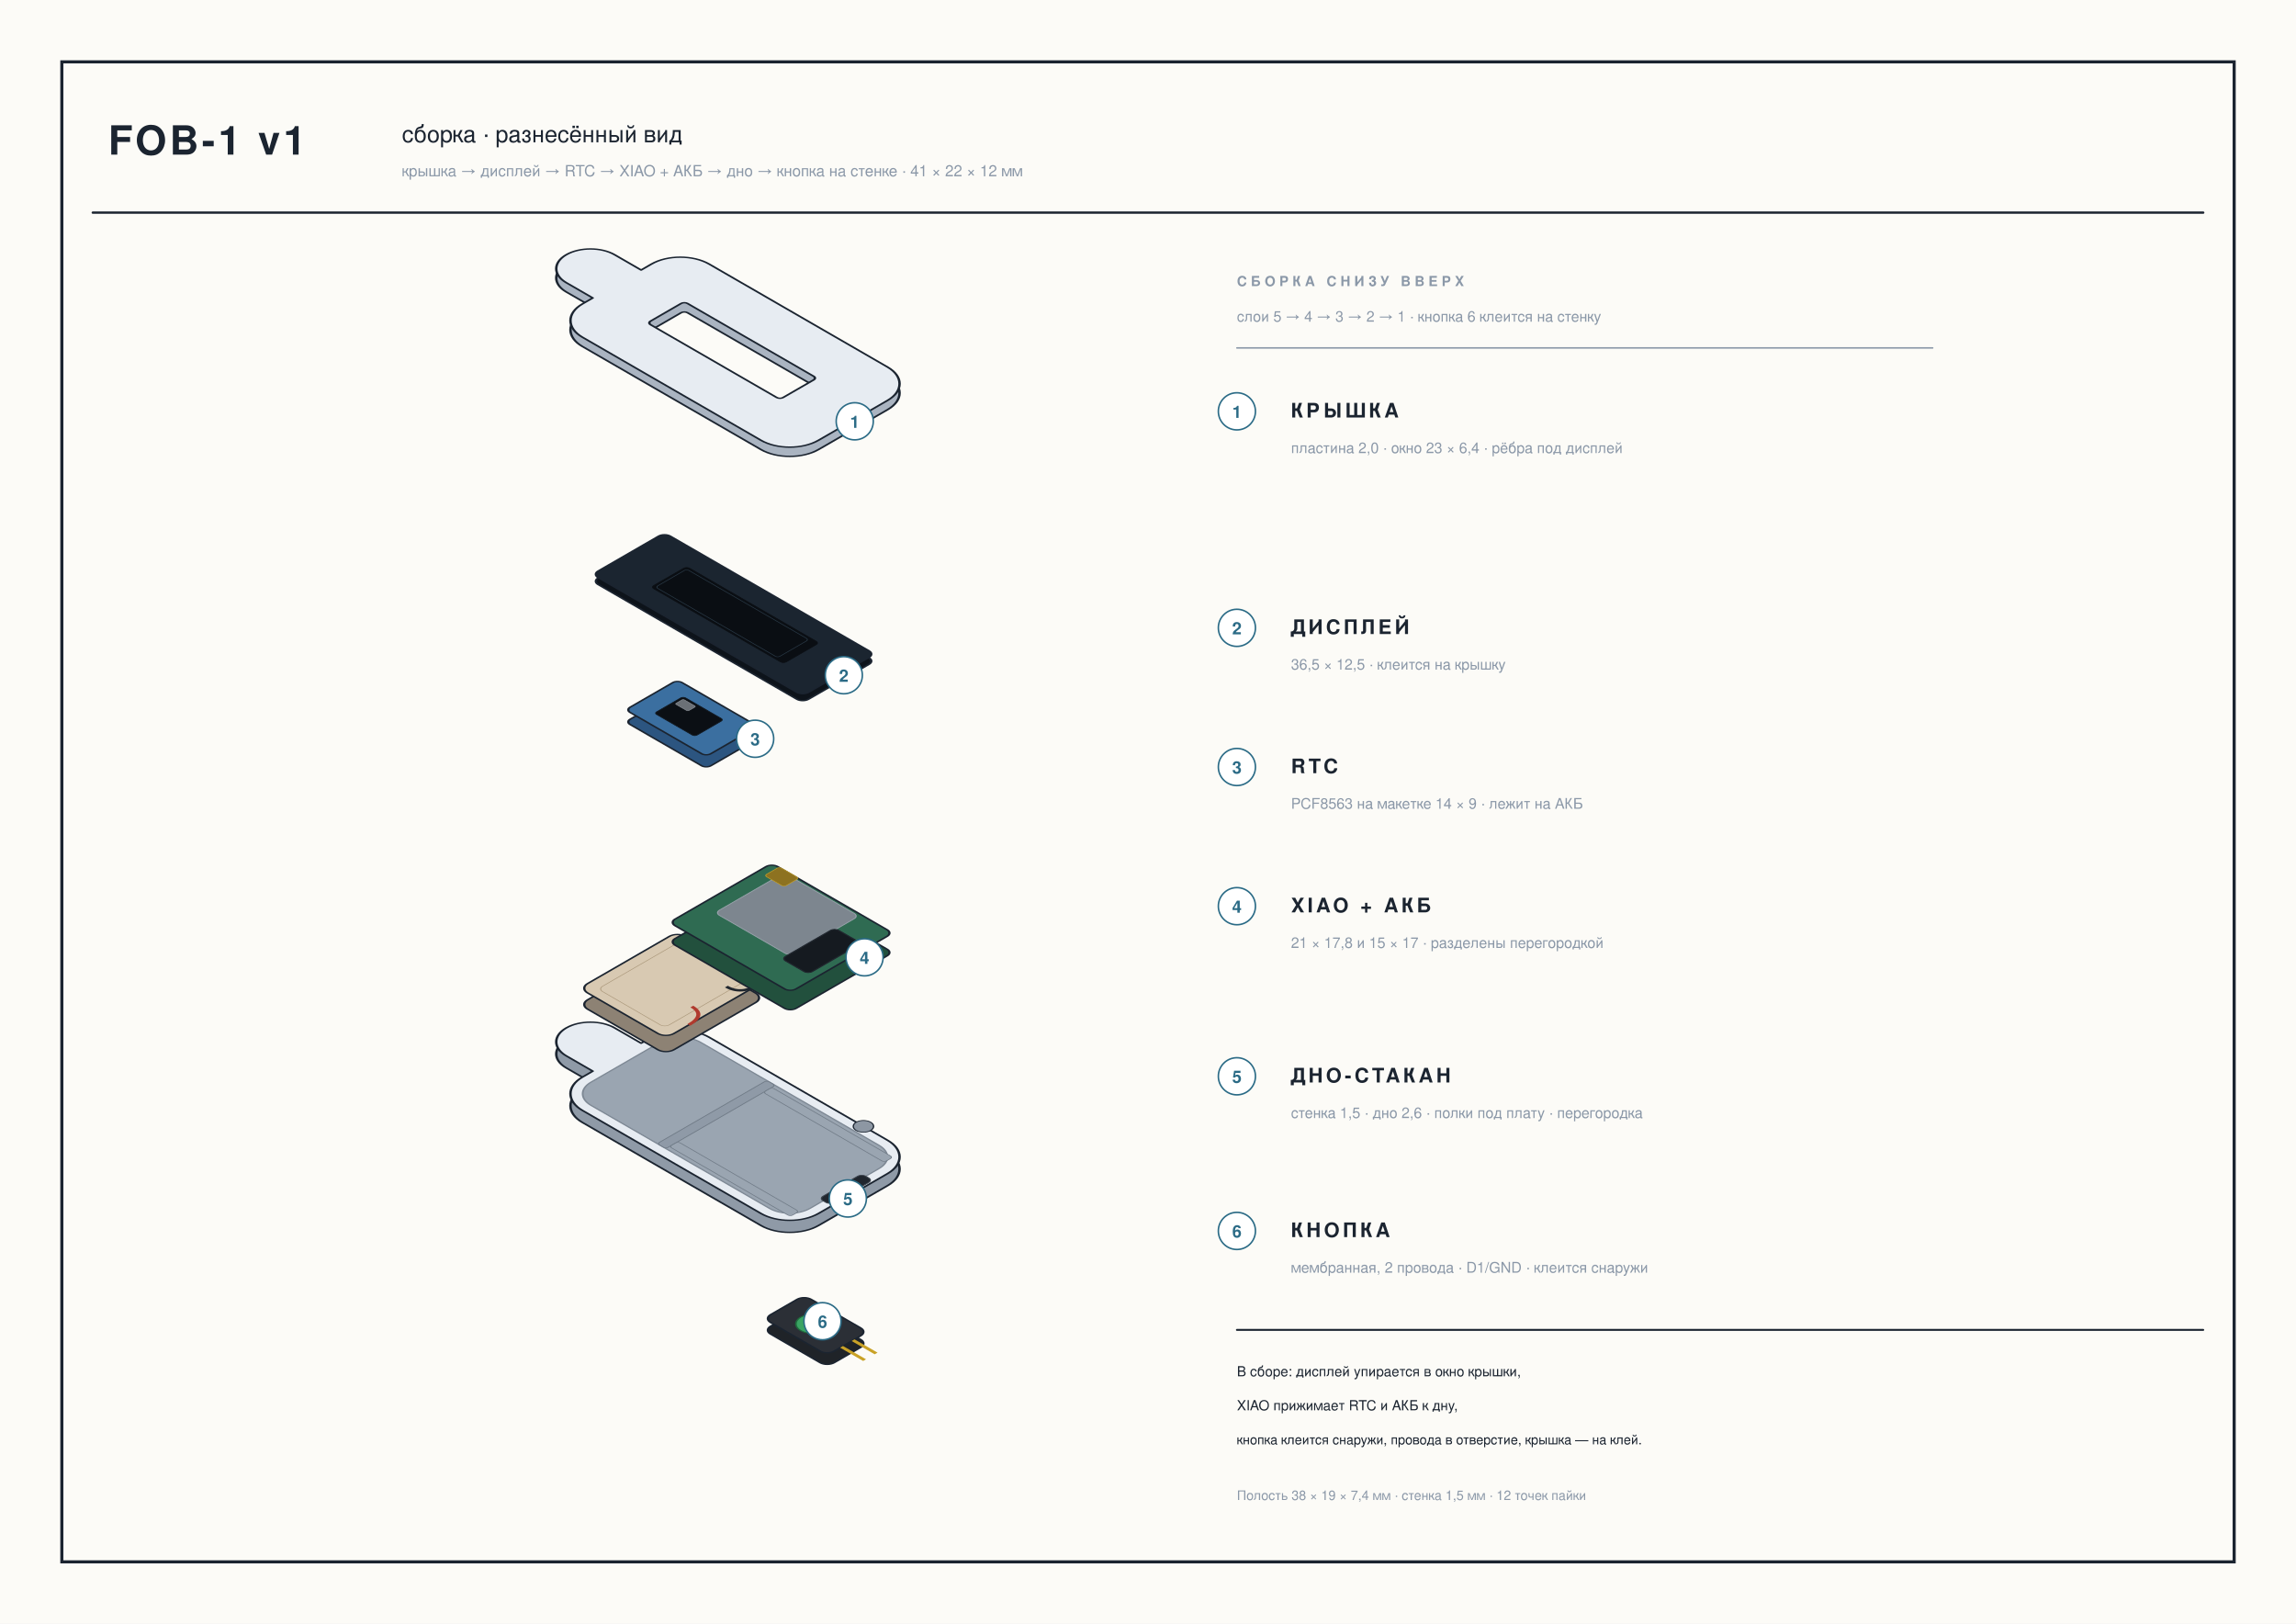
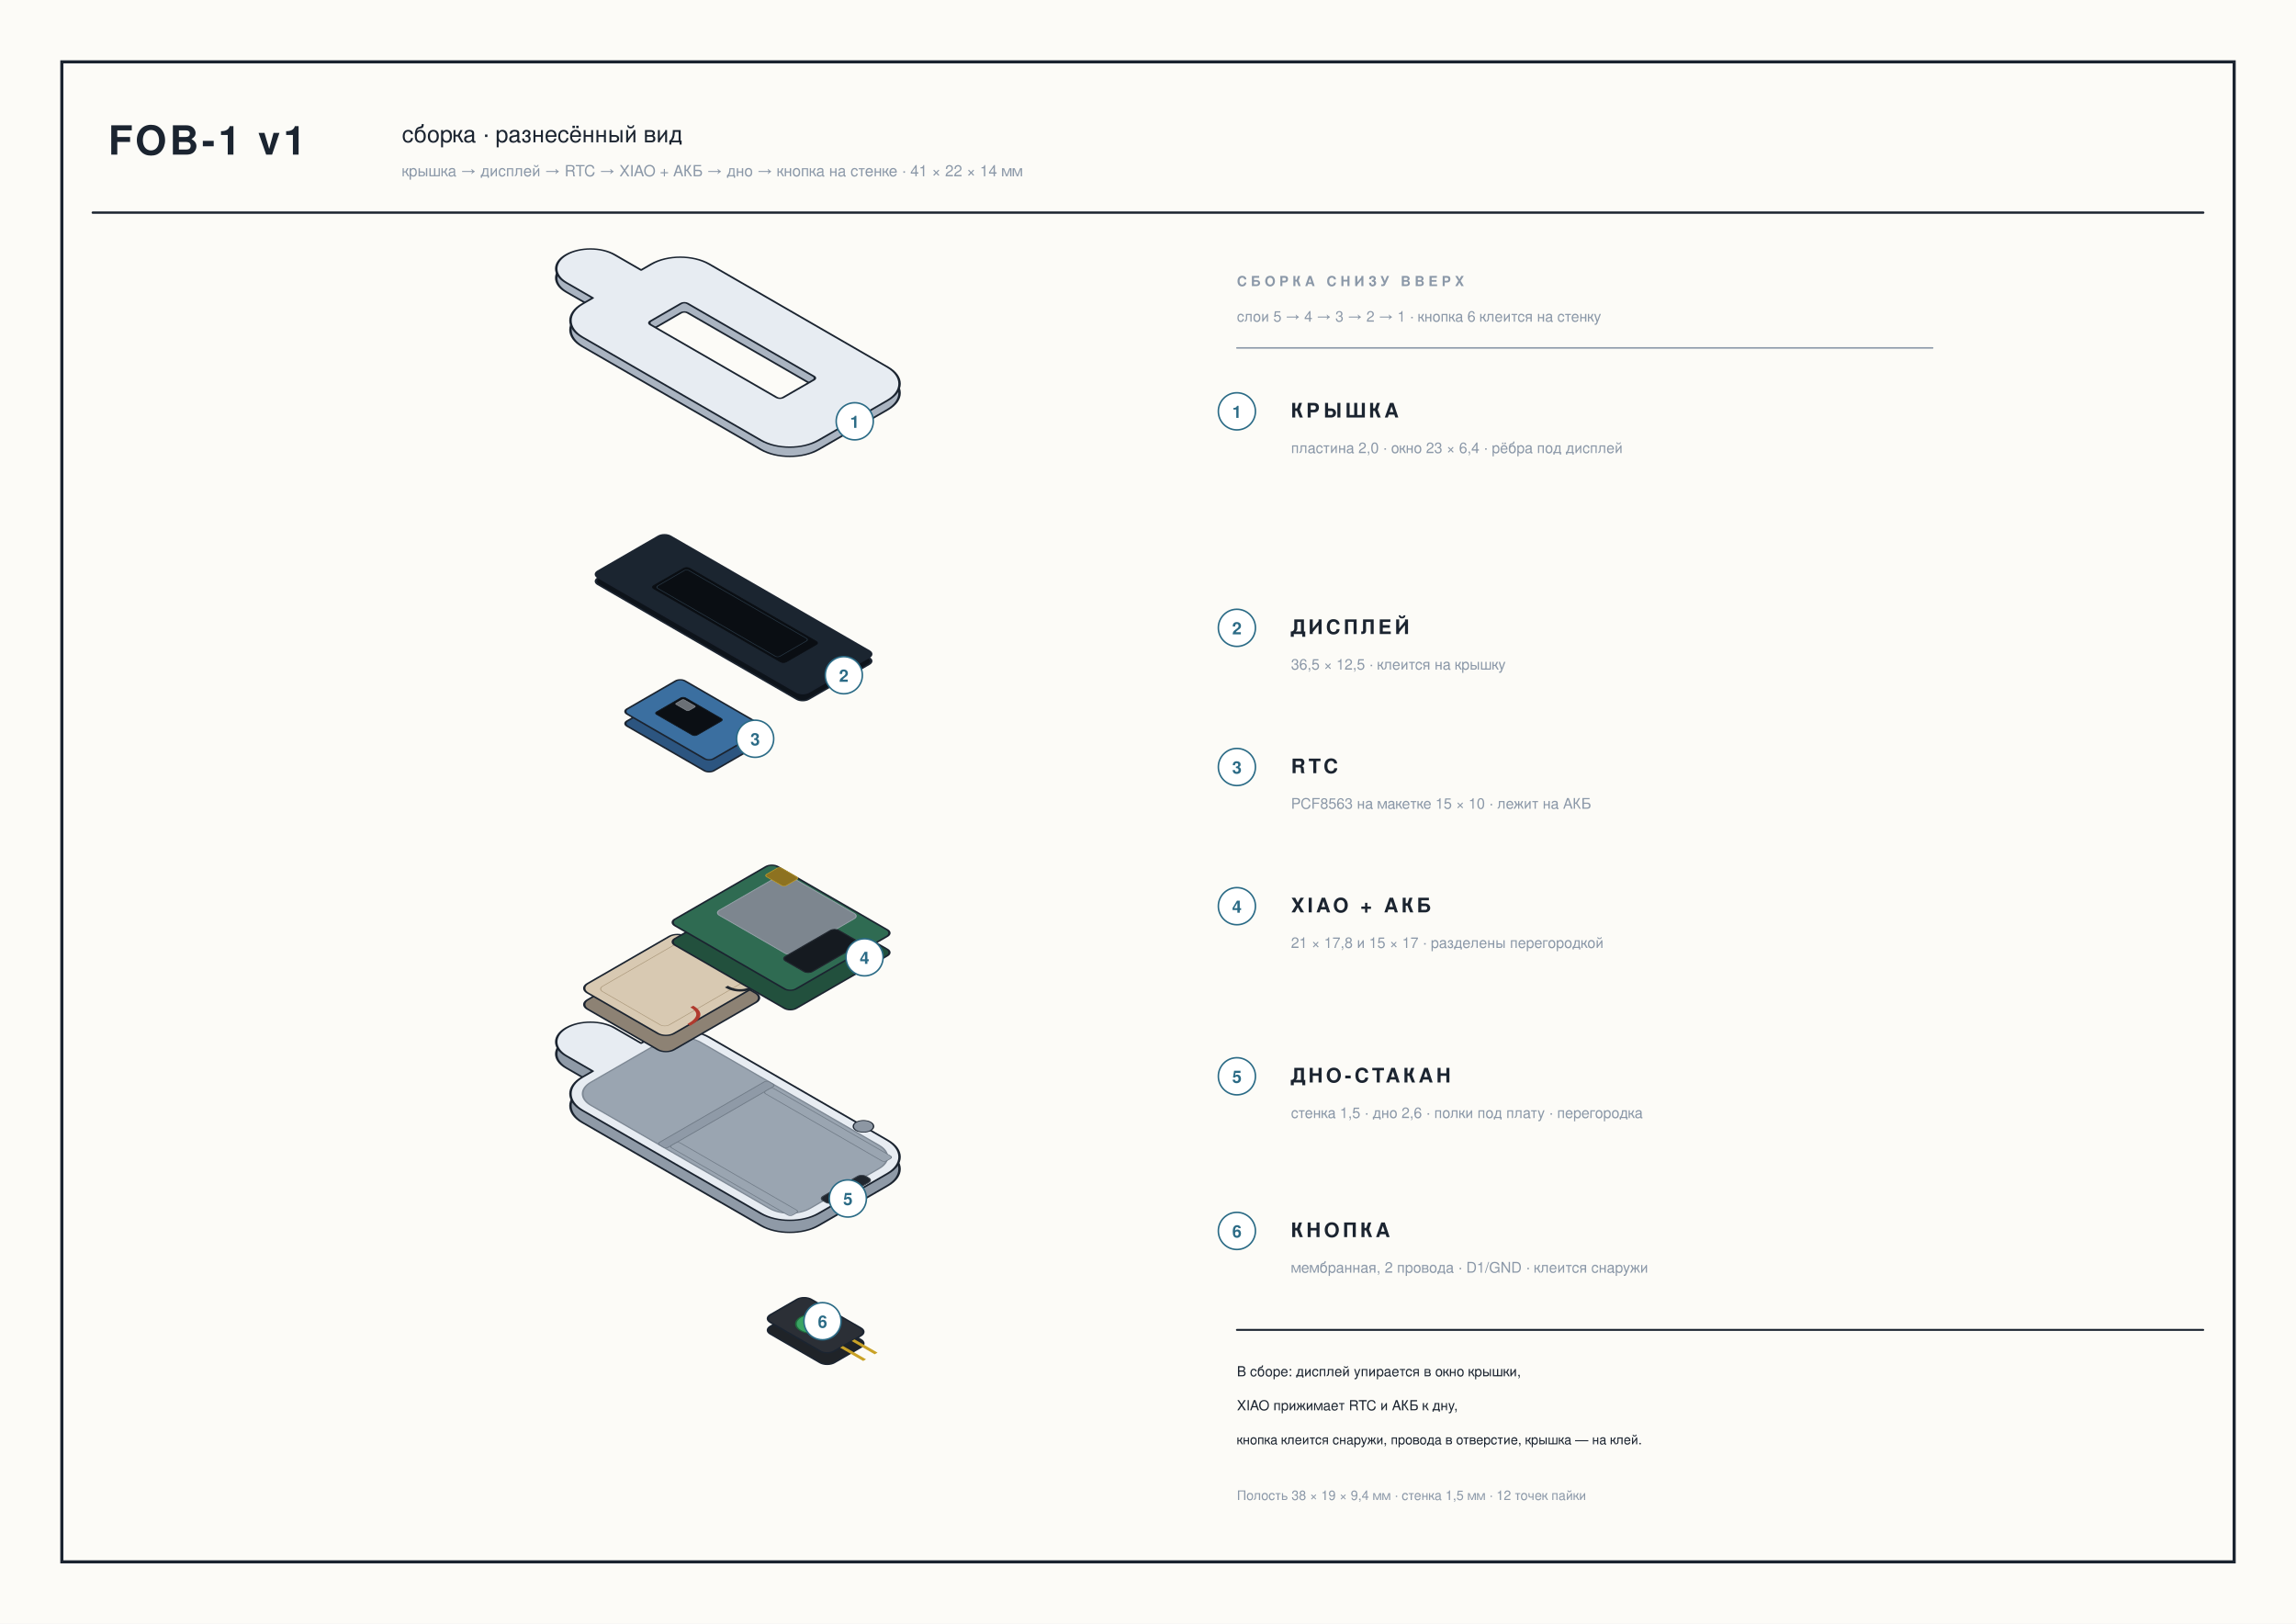
<svg xmlns="http://www.w3.org/2000/svg" width="297mm" height="210mm" viewBox="0 0 297 210">
  <rect width="297" height="210" fill="#fcfbf7" />
  <rect x="8" y="8" width="281" height="194" fill="none" stroke="#1b2430" stroke-width="0.4" />
  <text x="14" y="20" font-family="Helvetica" font-size="5.2" fill="#1b2430" text-anchor="start" font-weight="bold" letter-spacing="0.4">FOB-1 v1</text>
  <text x="52" y="18.4" font-family="Helvetica" font-size="3" fill="#1b2430" text-anchor="start" font-weight="normal">сборка · разнесённый вид</text>
-   <text x="52" y="22.8" font-family="Helvetica" font-size="2" fill="#8b98a8" text-anchor="start" font-weight="normal">крышка → дисплей → RTC → XIAO + АКБ → дно → кнопка на стенке · 41 × 22 × 12 мм</text>
+   <text x="52" y="22.8" font-family="Helvetica" font-size="2" fill="#8b98a8" text-anchor="start" font-weight="normal">крышка → дисплей → RTC → XIAO + АКБ → дно → кнопка на стенке · 41 × 22 × 14 мм</text>
  <line x1="12" y1="27.5" x2="285" y2="27.5" stroke="#1b2430" stroke-width="0.3" stroke-linecap="round" />
  <g transform="translate(88,161.5) matrix(0.745,0.43,-0.745,0.43,0,0)">
    <path d="M 20.7,-2 H 29.3 A 1.2,1.2 0 0 1 30.5,-0.8 V 3.8 A 1.2,1.2 0 0 1 29.3,5 H 20.7 A 1.2,1.2 0 0 1 19.5,3.8 V -0.8 A 1.2,1.2 0 0 1 20.7,-2 Z" fill="#1f2328" stroke="#1b2430" stroke-width="0.28" stroke-linejoin="round" />
  </g>
  <g transform="translate(88,160) matrix(0.745,0.43,-0.745,0.43,0,0)">
    <path d="M 20.7,-2 H 29.3 A 1.2,1.2 0 0 1 30.5,-0.8 V 3.8 A 1.2,1.2 0 0 1 29.3,5 H 20.7 A 1.2,1.2 0 0 1 19.5,3.8 V -0.8 A 1.2,1.2 0 0 1 20.7,-2 Z" fill="#2b2f36" stroke="#1b2430" stroke-width="0.28" stroke-linejoin="round" />
    <path d="M 24.5,-0.4 H 24.5 A 2,2 0 0 1 26.5,1.6 V 1.6 A 2,2 0 0 1 24.5,3.6 H 24.5 A 2,2 0 0 1 22.5,1.6 V 1.6 A 2,2 0 0 1 24.5,-0.4 Z" fill="#3aa463" stroke="#1f6b3c" stroke-width="0.2" stroke-linejoin="round" />
    <path d="M 30.5,0.5 L 34.5,0.5" fill="none" stroke="#c9a227" stroke-width="0.5" stroke-linejoin="round" />
    <path d="M 30.5,2.5 L 34.5,2.5" fill="none" stroke="#c9a227" stroke-width="0.5" stroke-linejoin="round" />
  </g>
  <g transform="translate(88,133.56) matrix(0.745,0.43,-0.745,0.43,0,0)">
    <path d="M 5,0 L 36,0 A 5,5 0 0 1 41,5 L 41,17 A 5,5 0 0 1 36,22 L 5,22 A 5,5 0 0 1 0,17 L 0,15.2 L -4.6,15.2 A 4.2,4.2 0 0 1 -4.6,6.8 L 0,6.8 L 0,5 A 5,5 0 0 1 5,0 Z" fill="#8f9aa7" stroke="#1b2430" stroke-width="0.3" stroke-linejoin="round" />
  </g>
  <g transform="translate(88,132) matrix(0.745,0.43,-0.745,0.43,0,0)">
    <path d="M 5,0 L 36,0 A 5,5 0 0 1 41,5 L 41,17 A 5,5 0 0 1 36,22 L 5,22 A 5,5 0 0 1 0,17 L 0,15.2 L -4.6,15.2 A 4.2,4.2 0 0 1 -4.6,6.8 L 0,6.8 L 0,5 A 5,5 0 0 1 5,0 Z" fill="#e7ecf2" stroke="#1b2430" stroke-width="0.3" stroke-linejoin="round" />
    <path d="M 5,1.5 H 36 A 3.5,3.5 0 0 1 39.5,5 V 17 A 3.5,3.5 0 0 1 36,20.5 H 5 A 3.5,3.5 0 0 1 1.5,17 V 5 A 3.5,3.5 0 0 1 5,1.5 Z" fill="#9aa5b1" stroke="#7d8894" stroke-width="0.22" stroke-linejoin="round" />
    <path d="M 16.9,1.5 H 17.6 A 0.4,0.4 0 0 1 18,1.9 V 20.1 A 0.4,0.4 0 0 1 17.6,20.5 H 16.9 A 0.4,0.4 0 0 1 16.5,20.1 V 1.9 A 0.4,0.4 0 0 1 16.9,1.5 Z" fill="#8f9aa7" stroke="#6f7a86" stroke-width="0.14" stroke-linejoin="round" />
    <path d="M 18.4,2.1 H 38.6 A 0.4,0.4 0 0 1 39,2.5 V 3.2 A 0.4,0.4 0 0 1 38.6,3.6 H 18.4 A 0.4,0.4 0 0 1 18,3.2 V 2.5 A 0.4,0.4 0 0 1 18.4,2.1 Z" fill="#9aa5b1" stroke="#6f7a86" stroke-width="0.12" stroke-linejoin="round" />
    <path d="M 18.4,18.4 H 38.6 A 0.4,0.4 0 0 1 39,18.8 V 19.5 A 0.4,0.4 0 0 1 38.6,19.9 H 18.4 A 0.4,0.4 0 0 1 18,19.5 V 18.8 A 0.4,0.4 0 0 1 18.4,18.4 Z" fill="#9aa5b1" stroke="#6f7a86" stroke-width="0.12" stroke-linejoin="round" />
    <path d="M 39.5,7.3 H 40 A 0.7,0.7 0 0 1 40.7,8 V 14 A 0.7,0.7 0 0 1 40,14.7 H 39.5 A 0.7,0.7 0 0 1 38.8,14 V 8 A 0.7,0.7 0 0 1 39.5,7.3 Z" fill="#20262e" stroke="#3a424b" stroke-width="0.16" stroke-linejoin="round" />
    <path d="M 31.8,-1.25 H 31.8 A 1.25,1.25 0 0 1 33.05,0 V 0 A 1.25,1.25 0 0 1 31.8,1.25 H 31.8 A 1.25,1.25 0 0 1 30.55,0 V 0 A 1.25,1.25 0 0 1 31.8,-1.25 Z" fill="#8d97a3" stroke="#1b2430" stroke-width="0.16" stroke-linejoin="round" />
  </g>
  <g transform="translate(88,121.1) matrix(0.745,0.43,-0.745,0.43,0,0)">
    <path d="M 2.9,2 H 15.1 A 1.4,1.4 0 0 1 16.5,3.4 V 17.6 A 1.4,1.4 0 0 1 15.1,19 H 2.9 A 1.4,1.4 0 0 1 1.5,17.6 V 3.4 A 1.4,1.4 0 0 1 2.9,2 Z" fill="#8d8274" stroke="#1b2430" stroke-width="0.28" stroke-linejoin="round" />
  </g>
  <g transform="translate(88,119) matrix(0.745,0.43,-0.745,0.43,0,0)">
    <path d="M 2.9,2 H 15.1 A 1.4,1.4 0 0 1 16.5,3.4 V 17.6 A 1.4,1.4 0 0 1 15.1,19 H 2.9 A 1.4,1.4 0 0 1 1.5,17.6 V 3.4 A 1.4,1.4 0 0 1 2.9,2 Z" fill="#d8c9b2" stroke="#1b2430" stroke-width="0.28" stroke-linejoin="round" />
    <path d="M 4,3.5 H 14 A 0.8,0.8 0 0 1 14.8,4.3 V 16.7 A 0.8,0.8 0 0 1 14,17.5 H 4 A 0.8,0.8 0 0 1 3.2,16.7 V 4.3 A 0.8,0.8 0 0 1 4,3.5 Z" fill="none" stroke="#a89578" stroke-width="0.1" stroke-linejoin="round" />
    <path d="M 14,12 Q 16.5,12 16.5,15" fill="none" stroke="#b03a2e" stroke-width="0.5" stroke-linejoin="round" />
    <path d="M 14,6 Q 16.5,6 16.5,3" fill="none" stroke="#20262e" stroke-width="0.5" stroke-linejoin="round" />
  </g>
  <g transform="translate(88,105.52) matrix(0.745,0.43,-0.745,0.43,0,0)">
    <path d="M 19,2.1 H 38 A 1,1 0 0 1 39,3.1 V 18.9 A 1,1 0 0 1 38,19.9 H 19 A 1,1 0 0 1 18,18.9 V 3.1 A 1,1 0 0 1 19,2.1 Z" fill="#22503d" stroke="#1b2430" stroke-width="0.28" stroke-linejoin="round" />
  </g>
  <g transform="translate(88,103) matrix(0.745,0.43,-0.745,0.43,0,0)">
    <path d="M 19,2.1 H 38 A 1,1 0 0 1 39,3.1 V 18.9 A 1,1 0 0 1 38,19.9 H 19 A 1,1 0 0 1 18,18.9 V 3.1 A 1,1 0 0 1 19,2.1 Z" fill="#2f6b52" stroke="#1b2430" stroke-width="0.28" stroke-linejoin="round" />
    <path d="M 21.3,2.5 H 32.7 A 0.8,0.8 0 0 1 33.5,3.3 V 13.7 A 0.8,0.8 0 0 1 32.7,14.5 H 21.3 A 0.8,0.8 0 0 1 20.5,13.7 V 3.3 A 0.8,0.8 0 0 1 21.3,2.5 Z" fill="#7d868f" stroke="#9aa3ac" stroke-width="0.14" stroke-linejoin="round" />
    <path d="M 33.9,6.4 H 37.1 A 0.7,0.7 0 0 1 37.8,7.1 V 14.9 A 0.7,0.7 0 0 1 37.1,15.6 H 33.9 A 0.7,0.7 0 0 1 33.2,14.9 V 7.1 A 0.7,0.7 0 0 1 33.9,6.4 Z" fill="#151a20" stroke="#20262e" stroke-width="0.2" stroke-linejoin="round" />
    <path d="M 19.6,2 H 22.2 A 0.4,0.4 0 0 1 22.6,2.4 V 4.2 A 0.4,0.4 0 0 1 22.2,4.6 H 19.6 A 0.4,0.4 0 0 1 19.2,4.2 V 2.4 A 0.4,0.4 0 0 1 19.6,2 Z" fill="#8d7220" stroke="#c9a227" stroke-width="0.1" stroke-linejoin="round" />
  </g>
  <g transform="translate(88,87.56) matrix(0.745,0.43,-0.745,0.43,0,0)">
-     <path d="M 2.8,2.5 H 15.2 A 0.8,0.8 0 0 1 16,3.3 V 10.7 A 0.8,0.8 0 0 1 15.2,11.5 H 2.8 A 0.8,0.8 0 0 1 2,10.7 V 3.3 A 0.8,0.8 0 0 1 2.8,2.5 Z" fill="#2c5580" stroke="#1b2430" stroke-width="0.28" stroke-linejoin="round" />
+     <path d="M 2.8,2 H 16.2 A 0.8,0.8 0 0 1 17,2.8 V 11.2 A 0.8,0.8 0 0 1 16.2,12 H 2.8 A 0.8,0.8 0 0 1 2,11.2 V 2.8 A 0.8,0.8 0 0 1 2.8,2 Z" fill="#2c5580" stroke="#1b2430" stroke-width="0.28" stroke-linejoin="round" />
  </g>
  <g transform="translate(88,86) matrix(0.745,0.43,-0.745,0.43,0,0)">
-     <path d="M 2.8,2.5 H 15.2 A 0.8,0.8 0 0 1 16,3.3 V 10.7 A 0.8,0.8 0 0 1 15.2,11.5 H 2.8 A 0.8,0.8 0 0 1 2,10.7 V 3.3 A 0.8,0.8 0 0 1 2.8,2.5 Z" fill="#3b6fa0" stroke="#1b2430" stroke-width="0.28" stroke-linejoin="round" />
+     <path d="M 2.8,2 H 16.2 A 0.8,0.8 0 0 1 17,2.8 V 11.2 A 0.8,0.8 0 0 1 16.2,12 H 2.8 A 0.8,0.8 0 0 1 2,11.2 V 2.8 A 0.8,0.8 0 0 1 2.8,2 Z" fill="#3b6fa0" stroke="#1b2430" stroke-width="0.28" stroke-linejoin="round" />
    <path d="M 5.4,4.5 H 11.6 A 0.4,0.4 0 0 1 12,4.9 V 9.1 A 0.4,0.4 0 0 1 11.6,9.5 H 5.4 A 0.4,0.4 0 0 1 5,9.1 V 4.9 A 0.4,0.4 0 0 1 5.4,4.5 Z" fill="#0b0f14" stroke="#111820" stroke-width="0.14" stroke-linejoin="round" />
    <path d="M 5.6,4.9 H 7.4 A 0.2,0.2 0 0 1 7.6,5.1 V 6.1 A 0.2,0.2 0 0 1 7.4,6.3 H 5.6 A 0.2,0.2 0 0 1 5.4,6.1 V 5.1 A 0.2,0.2 0 0 1 5.6,4.9 Z" fill="#6b7076" stroke="#8a8f96" stroke-width="0.1" stroke-linejoin="round" />
  </g>
  <g transform="translate(88,66.9) matrix(0.745,0.43,-0.745,0.43,0,0)">
    <path d="M 3,4.75 H 37.5 A 1,1 0 0 1 38.5,5.75 V 16.25 A 1,1 0 0 1 37.5,17.25 H 3 A 1,1 0 0 1 2,16.25 V 5.75 A 1,1 0 0 1 3,4.75 Z" fill="#0d131a" stroke="#1b2430" stroke-width="0.28" stroke-linejoin="round" />
  </g>
  <g transform="translate(88,66) matrix(0.745,0.43,-0.745,0.43,0,0)">
    <path d="M 3,4.75 H 37.5 A 1,1 0 0 1 38.5,5.75 V 16.25 A 1,1 0 0 1 37.5,17.25 H 3 A 1,1 0 0 1 2,16.25 V 5.75 A 1,1 0 0 1 3,4.75 Z" fill="#1b2530" stroke="#1b2430" stroke-width="0.28" stroke-linejoin="round" />
    <path d="M 9.5,7.9 H 31.5 A 0.5,0.5 0 0 1 32,8.4 V 13.6 A 0.5,0.5 0 0 1 31.5,14.1 H 9.5 A 0.5,0.5 0 0 1 9,13.6 V 8.4 A 0.5,0.5 0 0 1 9.5,7.9 Z" fill="#0a0e13" stroke="#0a0e13" stroke-width="0.12" stroke-linejoin="round" />
    <path d="M 9.8,8.3 H 30.2 A 0.4,0.4 0 0 1 30.6,8.7 V 13.3 A 0.4,0.4 0 0 1 30.2,13.7 H 9.8 A 0.4,0.4 0 0 1 9.4,13.3 V 8.7 A 0.4,0.4 0 0 1 9.8,8.3 Z" fill="none" stroke="#2b3c4a" stroke-width="0.1" stroke-linejoin="round" />
  </g>
  <g transform="translate(88,33.2) matrix(0.745,0.43,-0.745,0.43,0,0)">
    <path d="M 5,0 L 36,0 A 5,5 0 0 1 41,5 L 41,17 A 5,5 0 0 1 36,22 L 5,22 A 5,5 0 0 1 0,17 L 0,15.2 L -4.6,15.2 A 4.2,4.2 0 0 1 -4.6,6.8 L 0,6.8 L 0,5 A 5,5 0 0 1 5,0 Z M 9.05,7.8 H 30.95 A 0.55,0.55 0 0 1 31.5,8.35 V 13.65 A 0.55,0.55 0 0 1 30.95,14.2 H 9.05 A 0.55,0.55 0 0 1 8.5,13.65 V 8.35 A 0.55,0.55 0 0 1 9.05,7.8 Z" fill="#aab4c1" stroke="#1b2430" stroke-width="0.3" fill-rule="evenodd" stroke-linejoin="round" />
  </g>
  <g transform="translate(88,32) matrix(0.745,0.43,-0.745,0.43,0,0)">
    <path d="M 5,0 L 36,0 A 5,5 0 0 1 41,5 L 41,17 A 5,5 0 0 1 36,22 L 5,22 A 5,5 0 0 1 0,17 L 0,15.2 L -4.6,15.2 A 4.2,4.2 0 0 1 -4.6,6.8 L 0,6.8 L 0,5 A 5,5 0 0 1 5,0 Z M 9.05,7.8 H 30.95 A 0.55,0.55 0 0 1 31.5,8.35 V 13.65 A 0.55,0.55 0 0 1 30.95,14.2 H 9.05 A 0.55,0.55 0 0 1 8.5,13.65 V 8.35 A 0.55,0.55 0 0 1 9.05,7.8 Z" fill="#e7ecf2" stroke="#1b2430" stroke-width="0.3" fill-rule="evenodd" stroke-linejoin="round" />
  </g>
  <circle cx="110.566" cy="54.489" r="2.4" fill="#ffffff" stroke="#2b6b86" stroke-width="0.2" />
  <text x="110.566" y="55.339" font-family="Helvetica" font-size="2.2" fill="#2b6b86" text-anchor="middle" font-weight="bold">1</text>
  <circle cx="109.151" cy="87.328" r="2.4" fill="#ffffff" stroke="#2b6b86" stroke-width="0.2" />
  <text x="109.151" y="88.178" font-family="Helvetica" font-size="2.2" fill="#2b6b86" text-anchor="middle" font-weight="bold">2</text>
  <circle cx="97.682" cy="95.546" r="2.4" fill="#ffffff" stroke="#2b6b86" stroke-width="0.2" />
  <text x="97.682" y="96.396" font-family="Helvetica" font-size="2.2" fill="#2b6b86" text-anchor="middle" font-weight="bold">3</text>
  <circle cx="111.832" cy="123.812" r="2.4" fill="#ffffff" stroke="#2b6b86" stroke-width="0.2" />
  <text x="111.832" y="124.662" font-family="Helvetica" font-size="2.2" fill="#2b6b86" text-anchor="middle" font-weight="bold">4</text>
  <circle cx="109.673" cy="155.005" r="2.4" fill="#ffffff" stroke="#2b6b86" stroke-width="0.2" />
  <text x="109.673" y="155.855" font-family="Helvetica" font-size="2.2" fill="#2b6b86" text-anchor="middle" font-weight="bold">5</text>
  <circle cx="106.396" cy="170.879" r="2.4" fill="#ffffff" stroke="#2b6b86" stroke-width="0.2" />
  <text x="106.396" y="171.729" font-family="Helvetica" font-size="2.2" fill="#2b6b86" text-anchor="middle" font-weight="bold">6</text>
  <text x="160" y="37" font-family="Helvetica" font-size="1.8" fill="#8b98a8" text-anchor="start" font-weight="bold" letter-spacing="0.5">СБОРКА СНИЗУ ВВЕРХ</text>
  <text x="160" y="41.6" font-family="Helvetica" font-size="1.9" fill="#8b98a8" text-anchor="start" font-weight="normal">слои 5 → 4 → 3 → 2 → 1 · кнопка 6 клеится на стенку</text>
  <line x1="160" y1="45" x2="250" y2="45" stroke="#8b98a8" stroke-width="0.2" stroke-linecap="round" />
  <circle cx="160" cy="53.2" r="2.4" fill="#ffffff" stroke="#2b6b86" stroke-width="0.2" />
  <text x="160" y="54.05" font-family="Helvetica" font-size="2.2" fill="#2b6b86" text-anchor="middle" font-weight="bold">1</text>
  <text x="167" y="54" font-family="Helvetica" font-size="2.6" fill="#1b2430" text-anchor="start" font-weight="bold" letter-spacing="0.4">КРЫШКА</text>
  <text x="167" y="58.6" font-family="Helvetica" font-size="1.9" fill="#8b98a8" text-anchor="start" font-weight="normal">пластина 2,0 · окно 23 × 6,4 · рёбра под дисплей</text>
  <circle cx="160" cy="81.2" r="2.4" fill="#ffffff" stroke="#2b6b86" stroke-width="0.2" />
  <text x="160" y="82.05" font-family="Helvetica" font-size="2.2" fill="#2b6b86" text-anchor="middle" font-weight="bold">2</text>
  <text x="167" y="82" font-family="Helvetica" font-size="2.6" fill="#1b2430" text-anchor="start" font-weight="bold" letter-spacing="0.4">ДИСПЛЕЙ</text>
  <text x="167" y="86.6" font-family="Helvetica" font-size="1.9" fill="#8b98a8" text-anchor="start" font-weight="normal">36,5 × 12,5 · клеится на крышку</text>
  <circle cx="160" cy="99.2" r="2.4" fill="#ffffff" stroke="#2b6b86" stroke-width="0.2" />
  <text x="160" y="100.05" font-family="Helvetica" font-size="2.2" fill="#2b6b86" text-anchor="middle" font-weight="bold">3</text>
  <text x="167" y="100" font-family="Helvetica" font-size="2.6" fill="#1b2430" text-anchor="start" font-weight="bold" letter-spacing="0.4">RTC</text>
-   <text x="167" y="104.6" font-family="Helvetica" font-size="1.9" fill="#8b98a8" text-anchor="start" font-weight="normal">PCF8563 на макетке 14 × 9 · лежит на АКБ</text>
+   <text x="167" y="104.6" font-family="Helvetica" font-size="1.9" fill="#8b98a8" text-anchor="start" font-weight="normal">PCF8563 на макетке 15 × 10 · лежит на АКБ</text>
  <circle cx="160" cy="117.2" r="2.4" fill="#ffffff" stroke="#2b6b86" stroke-width="0.2" />
  <text x="160" y="118.05" font-family="Helvetica" font-size="2.2" fill="#2b6b86" text-anchor="middle" font-weight="bold">4</text>
  <text x="167" y="118" font-family="Helvetica" font-size="2.6" fill="#1b2430" text-anchor="start" font-weight="bold" letter-spacing="0.4">XIAO + АКБ</text>
  <text x="167" y="122.6" font-family="Helvetica" font-size="1.9" fill="#8b98a8" text-anchor="start" font-weight="normal">21 × 17,8 и 15 × 17 · разделены перегородкой</text>
  <circle cx="160" cy="139.2" r="2.4" fill="#ffffff" stroke="#2b6b86" stroke-width="0.2" />
  <text x="160" y="140.05" font-family="Helvetica" font-size="2.2" fill="#2b6b86" text-anchor="middle" font-weight="bold">5</text>
  <text x="167" y="140" font-family="Helvetica" font-size="2.6" fill="#1b2430" text-anchor="start" font-weight="bold" letter-spacing="0.4">ДНО-СТАКАН</text>
  <text x="167" y="144.6" font-family="Helvetica" font-size="1.9" fill="#8b98a8" text-anchor="start" font-weight="normal">стенка 1,5 · дно 2,6 · полки под плату · перегородка</text>
  <circle cx="160" cy="159.2" r="2.4" fill="#ffffff" stroke="#2b6b86" stroke-width="0.2" />
  <text x="160" y="160.05" font-family="Helvetica" font-size="2.2" fill="#2b6b86" text-anchor="middle" font-weight="bold">6</text>
  <text x="167" y="160" font-family="Helvetica" font-size="2.6" fill="#1b2430" text-anchor="start" font-weight="bold" letter-spacing="0.4">КНОПКА</text>
  <text x="167" y="164.6" font-family="Helvetica" font-size="1.9" fill="#8b98a8" text-anchor="start" font-weight="normal">мембранная, 2 провода · D1/GND · клеится снаружи</text>
  <line x1="160" y1="172" x2="285" y2="172" stroke="#1b2430" stroke-width="0.25" stroke-linecap="round" />
  <text x="160" y="178" font-family="Helvetica" font-size="1.8" fill="#1b2430" text-anchor="start" font-weight="normal">В сборе: дисплей упирается в окно крышки,</text>
  <text x="160" y="182.4" font-family="Helvetica" font-size="1.8" fill="#1b2430" text-anchor="start" font-weight="normal">XIAO прижимает RTC и АКБ к дну,</text>
  <text x="160" y="186.8" font-family="Helvetica" font-size="1.7" fill="#1b2430" text-anchor="start" font-weight="normal">кнопка клеится снаружи, провода в отверстие, крышка — на клей.</text>
-   <text x="160" y="194" font-family="Helvetica" font-size="1.7" fill="#8b98a8" text-anchor="start" font-weight="normal">Полость 38 × 19 × 7,4 мм · стенка 1,5 мм · 12 точек пайки</text>
+   <text x="160" y="194" font-family="Helvetica" font-size="1.7" fill="#8b98a8" text-anchor="start" font-weight="normal">Полость 38 × 19 × 9,4 мм · стенка 1,5 мм · 12 точек пайки</text>
</svg>
